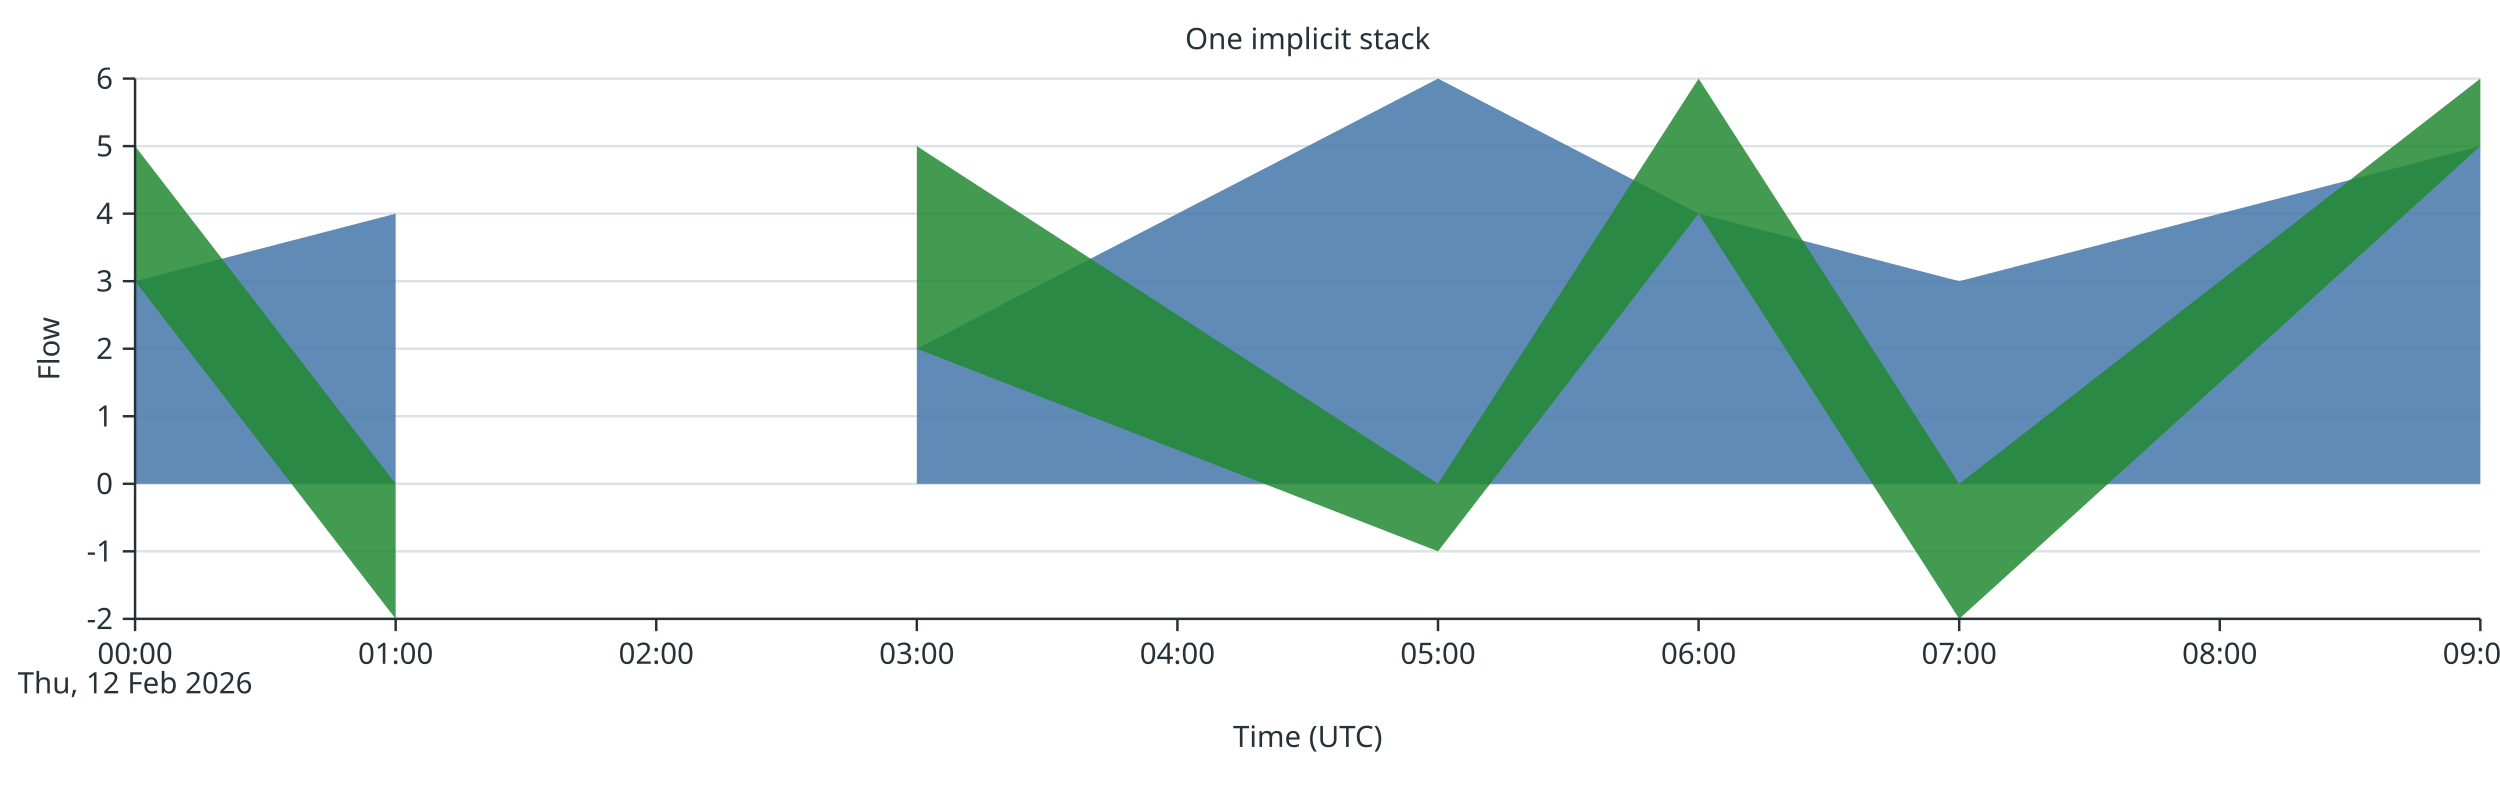
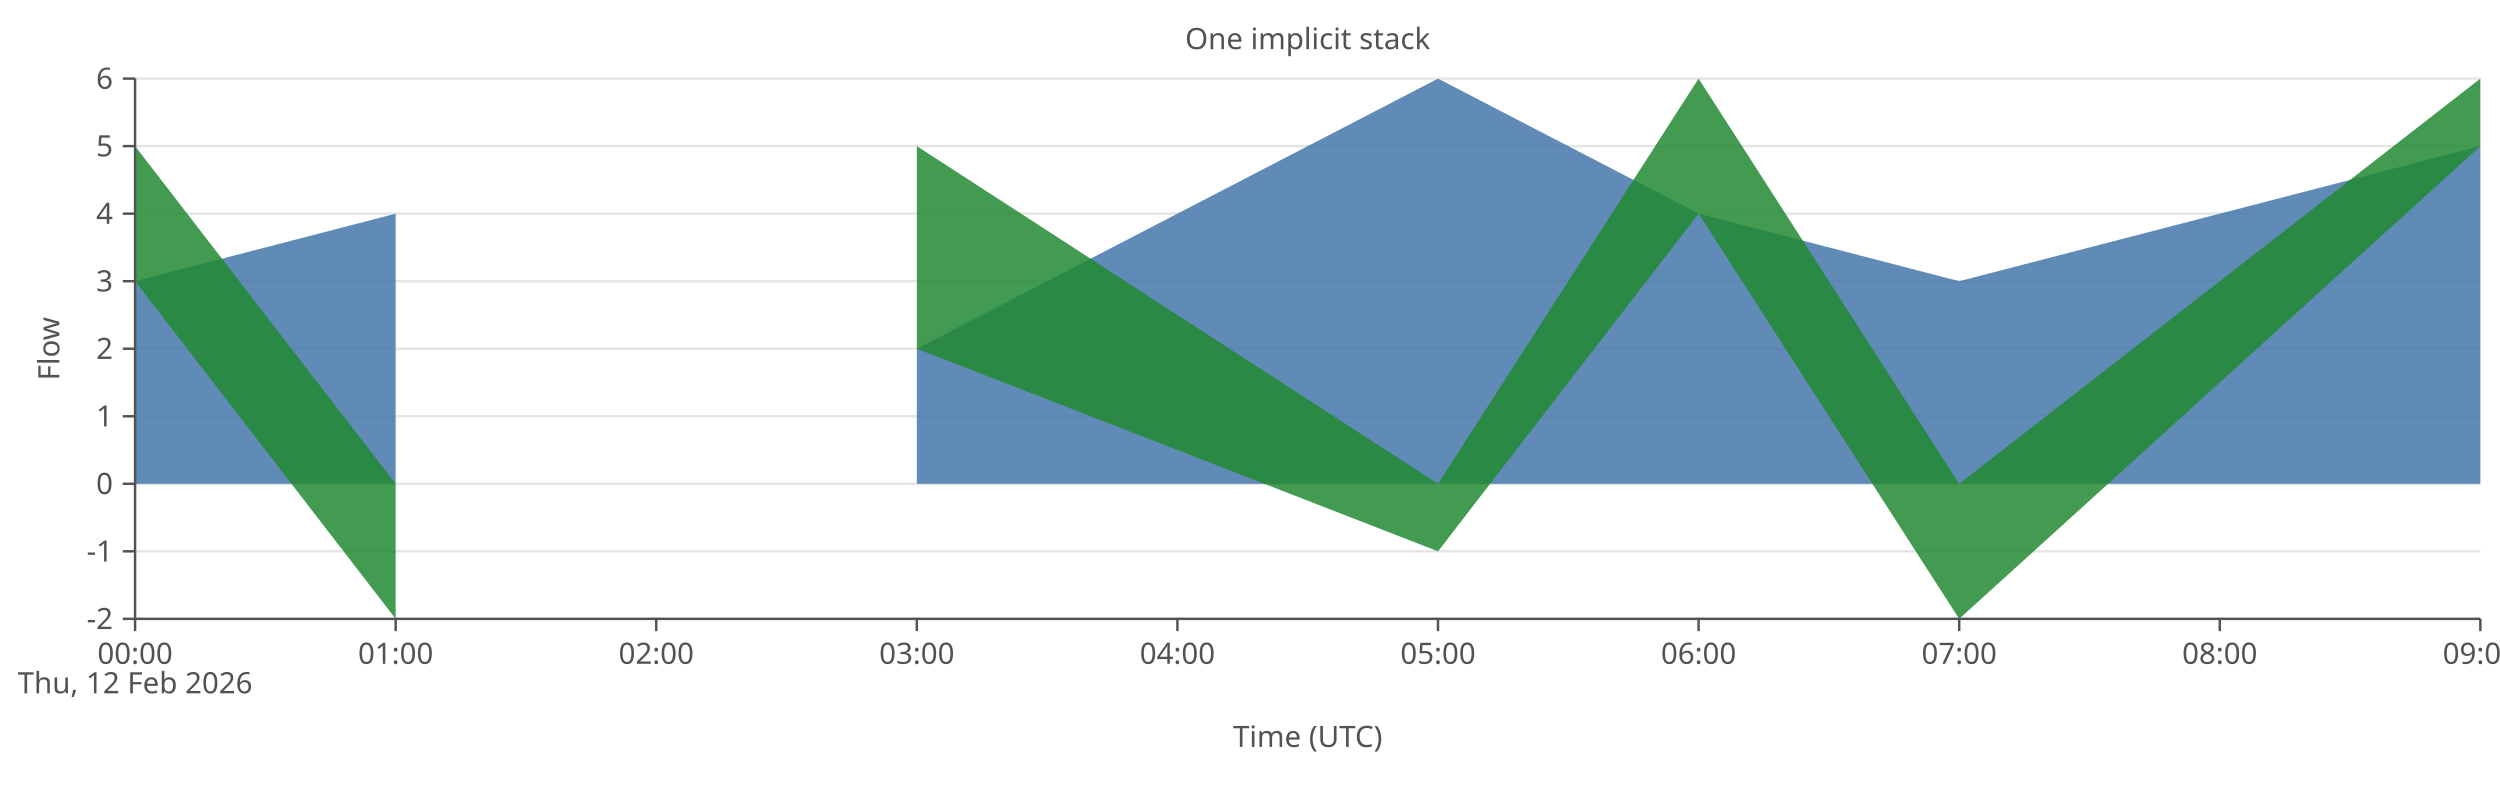
- <svg xmlns="http://www.w3.org/2000/svg" class="fews-chart" role="img" width="1018" height="320" viewBox="0 0 1018 320" aria-label="One implicit stack" style="display: block; color: rgb(38, 50, 56); font-family: sans-serif; font-size: 12px; width: 1018px; height: 320px; overflow: hidden; background-color: rgba(0, 0, 0, 0); background-image: none; background-position: 0% 0%; background-repeat: repeat; background-size: auto; font-weight: 400; line-height: 18px; color-scheme: light dark; letter-spacing: normal; word-spacing: 0px; text-rendering: auto; shape-rendering: auto;">
-   <rect width="1018" height="320" fill="var(--fews-chart-background, #ffffff)" />
+ <svg xmlns="http://www.w3.org/2000/svg" class="fews-chart" role="img" width="1018" height="320" viewBox="0 0 1018 320" aria-label="One implicit stack" style="display: block; color: rgb(82, 82, 82); font-family: sans-serif; font-size: 12px; width: 1018px; height: 320px; overflow: hidden; background-color: rgba(0, 0, 0, 0); background-image: none; background-position: 0% 0%; background-repeat: repeat; background-size: auto; font-weight: 400; line-height: 18px; color-scheme: light dark; letter-spacing: normal; word-spacing: 0px; text-rendering: auto; shape-rendering: auto;">
+   <rect width="955" height="220" display="" x="55" y="32" fill="var(--fews-chart-background, #ffffff)" />
+   <path display="none" fill="var(--fews-chart-background, #ffffff)" />
  <defs>
    <clipPath id="fews-visual-clip">
      <rect x="55" y="32" width="955" height="220" />
    </clipPath>
  </defs>
-   <g data-layer="grid" stroke="var(--fews-chart-grid, #dce2e5)">
+   <g data-layer="grid" stroke="var(--fews-chart-grid, #e5e5e5)">
    <line x1="55" x2="1010" y1="252" y2="252" stroke="inherit" />
    <line x1="55" x2="1010" y1="224.5" y2="224.5" stroke="inherit" />
    <line x1="55" x2="1010" y1="197" y2="197" stroke="inherit" />
    <line x1="55" x2="1010" y1="169.5" y2="169.5" stroke="inherit" />
    <line x1="55" x2="1010" y1="142" y2="142" stroke="inherit" />
    <line x1="55" x2="1010" y1="114.5" y2="114.5" stroke="inherit" />
    <line x1="55" x2="1010" y1="87" y2="87" stroke="inherit" />
    <line x1="55" x2="1010" y1="59.5" y2="59.5" stroke="inherit" />
    <line x1="55" x2="1010" y1="32" y2="32" stroke="inherit" />
  </g>
  <g data-layer="marks" clip-path="url(#fews-visual-clip)">
    <g data-mark="stacked-area" data-mark-id="implicit">
      <path data-mark="stacked-area-layer" data-layer-id="upstream" d="M55,114.5L161.111,87L161.111,197L55,197ZM373.333,142L585.556,32L691.667,87L797.778,114.5L1010,59.5L1010,197L797.778,197L691.667,197L585.556,197L373.333,197Z" fill="#4477aa" fill-opacity="0.85" stroke="none" stroke-width="0" />
      <path data-mark="stacked-area-layer" data-layer-id="lateral" d="M55,59.5L161.111,197L161.111,252L55,114.5ZM373.333,59.5L585.556,197L691.667,32L797.778,197L1010,32L1010,59.5L797.778,252L691.667,87L585.556,224.5L373.333,142Z" fill="#228833" fill-opacity="0.85" stroke="none" stroke-width="0" />
    </g>
  </g>
  <g data-layer="axes">
    <g data-scale="t" data-position="bottom" fill="currentColor">
      <line x1="55" x2="1010" y1="252" y2="252" stroke="currentColor" />
      <line x1="55" y1="252" x2="55" y2="257" stroke="currentColor" />
-       <text x="55" y="261" text-anchor="middle" dominant-baseline="hanging">00:00</text>
-       <text x="55" y="273" text-anchor="middle" dominant-baseline="hanging" data-tick-context="">Thu, 12 Feb 2026</text>
+       <text x="55" y="261" text-anchor="middle" dominant-baseline="hanging" font-family="sans-serif" font-size="12" font-weight="normal" style="font-variant-numeric: tabular-nums;">00:00</text>
+       <text x="55" y="273" text-anchor="middle" dominant-baseline="hanging" data-tick-context="" font-family="sans-serif" font-size="12" font-weight="normal" style="font-variant-numeric: tabular-nums;">Thu, 12 Feb 2026</text>
      <line x1="161.111" y1="252" x2="161.111" y2="257" stroke="currentColor" />
-       <text x="161.111" y="261" text-anchor="middle" dominant-baseline="hanging">01:00</text>
+       <text x="161.111" y="261" text-anchor="middle" dominant-baseline="hanging" font-family="sans-serif" font-size="12" font-weight="normal" style="font-variant-numeric: tabular-nums;">01:00</text>
      <line x1="267.222" y1="252" x2="267.222" y2="257" stroke="currentColor" />
-       <text x="267.222" y="261" text-anchor="middle" dominant-baseline="hanging">02:00</text>
+       <text x="267.222" y="261" text-anchor="middle" dominant-baseline="hanging" font-family="sans-serif" font-size="12" font-weight="normal" style="font-variant-numeric: tabular-nums;">02:00</text>
      <line x1="373.333" y1="252" x2="373.333" y2="257" stroke="currentColor" />
-       <text x="373.333" y="261" text-anchor="middle" dominant-baseline="hanging">03:00</text>
+       <text x="373.333" y="261" text-anchor="middle" dominant-baseline="hanging" font-family="sans-serif" font-size="12" font-weight="normal" style="font-variant-numeric: tabular-nums;">03:00</text>
      <line x1="479.444" y1="252" x2="479.444" y2="257" stroke="currentColor" />
-       <text x="479.444" y="261" text-anchor="middle" dominant-baseline="hanging">04:00</text>
+       <text x="479.444" y="261" text-anchor="middle" dominant-baseline="hanging" font-family="sans-serif" font-size="12" font-weight="normal" style="font-variant-numeric: tabular-nums;">04:00</text>
      <line x1="585.556" y1="252" x2="585.556" y2="257" stroke="currentColor" />
-       <text x="585.556" y="261" text-anchor="middle" dominant-baseline="hanging">05:00</text>
+       <text x="585.556" y="261" text-anchor="middle" dominant-baseline="hanging" font-family="sans-serif" font-size="12" font-weight="normal" style="font-variant-numeric: tabular-nums;">05:00</text>
      <line x1="691.667" y1="252" x2="691.667" y2="257" stroke="currentColor" />
-       <text x="691.667" y="261" text-anchor="middle" dominant-baseline="hanging">06:00</text>
+       <text x="691.667" y="261" text-anchor="middle" dominant-baseline="hanging" font-family="sans-serif" font-size="12" font-weight="normal" style="font-variant-numeric: tabular-nums;">06:00</text>
      <line x1="797.778" y1="252" x2="797.778" y2="257" stroke="currentColor" />
-       <text x="797.778" y="261" text-anchor="middle" dominant-baseline="hanging">07:00</text>
+       <text x="797.778" y="261" text-anchor="middle" dominant-baseline="hanging" font-family="sans-serif" font-size="12" font-weight="normal" style="font-variant-numeric: tabular-nums;">07:00</text>
      <line x1="903.889" y1="252" x2="903.889" y2="257" stroke="currentColor" />
-       <text x="903.889" y="261" text-anchor="middle" dominant-baseline="hanging">08:00</text>
+       <text x="903.889" y="261" text-anchor="middle" dominant-baseline="hanging" font-family="sans-serif" font-size="12" font-weight="normal" style="font-variant-numeric: tabular-nums;">08:00</text>
      <line x1="1010" y1="252" x2="1010" y2="257" stroke="currentColor" />
-       <text x="1010" y="261" text-anchor="middle" dominant-baseline="hanging">09:00</text>
-       <text x="532.5" y="300" text-anchor="middle" dominant-baseline="middle">Time (UTC)</text>
+       <text x="1010" y="261" text-anchor="middle" dominant-baseline="hanging" font-family="sans-serif" font-size="12" font-weight="normal" style="font-variant-numeric: tabular-nums;">09:00</text>
+       <text x="532.5" y="300" text-anchor="middle" dominant-baseline="middle" data-axis-caption="" font-family="sans-serif" font-size="12" font-weight="normal" style="font-variant-numeric: normal;">Time (UTC)</text>
    </g>
    <g data-scale="q" data-position="left" fill="currentColor">
      <line x1="55" x2="55" y1="32" y2="252" stroke="currentColor" />
      <line x1="55" y1="252" x2="50" y2="252" stroke="currentColor" />
-       <text x="46" y="252" text-anchor="end" dominant-baseline="middle">-2</text>
+       <text x="46" y="252" text-anchor="end" dominant-baseline="middle" font-family="sans-serif" font-size="12" font-weight="normal" style="font-variant-numeric: tabular-nums;">-2</text>
      <line x1="55" y1="224.5" x2="50" y2="224.5" stroke="currentColor" />
-       <text x="46" y="224.5" text-anchor="end" dominant-baseline="middle">-1</text>
+       <text x="46" y="224.5" text-anchor="end" dominant-baseline="middle" font-family="sans-serif" font-size="12" font-weight="normal" style="font-variant-numeric: tabular-nums;">-1</text>
      <line x1="55" y1="197" x2="50" y2="197" stroke="currentColor" />
-       <text x="46" y="197" text-anchor="end" dominant-baseline="middle">0</text>
+       <text x="46" y="197" text-anchor="end" dominant-baseline="middle" font-family="sans-serif" font-size="12" font-weight="normal" style="font-variant-numeric: tabular-nums;">0</text>
      <line x1="55" y1="169.5" x2="50" y2="169.5" stroke="currentColor" />
-       <text x="46" y="169.5" text-anchor="end" dominant-baseline="middle">1</text>
+       <text x="46" y="169.5" text-anchor="end" dominant-baseline="middle" font-family="sans-serif" font-size="12" font-weight="normal" style="font-variant-numeric: tabular-nums;">1</text>
      <line x1="55" y1="142" x2="50" y2="142" stroke="currentColor" />
-       <text x="46" y="142" text-anchor="end" dominant-baseline="middle">2</text>
+       <text x="46" y="142" text-anchor="end" dominant-baseline="middle" font-family="sans-serif" font-size="12" font-weight="normal" style="font-variant-numeric: tabular-nums;">2</text>
      <line x1="55" y1="114.5" x2="50" y2="114.5" stroke="currentColor" />
-       <text x="46" y="114.5" text-anchor="end" dominant-baseline="middle">3</text>
+       <text x="46" y="114.5" text-anchor="end" dominant-baseline="middle" font-family="sans-serif" font-size="12" font-weight="normal" style="font-variant-numeric: tabular-nums;">3</text>
      <line x1="55" y1="87" x2="50" y2="87" stroke="currentColor" />
-       <text x="46" y="87" text-anchor="end" dominant-baseline="middle">4</text>
+       <text x="46" y="87" text-anchor="end" dominant-baseline="middle" font-family="sans-serif" font-size="12" font-weight="normal" style="font-variant-numeric: tabular-nums;">4</text>
      <line x1="55" y1="59.5" x2="50" y2="59.5" stroke="currentColor" />
-       <text x="46" y="59.5" text-anchor="end" dominant-baseline="middle">5</text>
+       <text x="46" y="59.5" text-anchor="end" dominant-baseline="middle" font-family="sans-serif" font-size="12" font-weight="normal" style="font-variant-numeric: tabular-nums;">5</text>
      <line x1="55" y1="32" x2="50" y2="32" stroke="currentColor" />
-       <text x="46" y="32" text-anchor="end" dominant-baseline="middle">6</text>
-       <text x="20" y="142" text-anchor="middle" dominant-baseline="middle" transform="rotate(-90 20 142)">Flow</text>
+       <text x="46" y="32" text-anchor="end" dominant-baseline="middle" font-family="sans-serif" font-size="12" font-weight="normal" style="font-variant-numeric: tabular-nums;">6</text>
+       <text x="20" y="142" text-anchor="middle" dominant-baseline="middle" data-axis-caption="" transform="rotate(-90 20 142)" font-family="sans-serif" font-size="12" font-weight="normal" style="font-variant-numeric: normal;">Flow</text>
    </g>
  </g>
-   <text text-anchor="middle" x="532.5" y="20" fill="currentColor">One implicit stack</text>
+   <text text-anchor="middle" x="532.5" y="20" font-family="sans-serif" font-size="12" font-weight="normal" fill="currentColor" style="font-variant-numeric: normal;">One implicit stack</text>
</svg>
